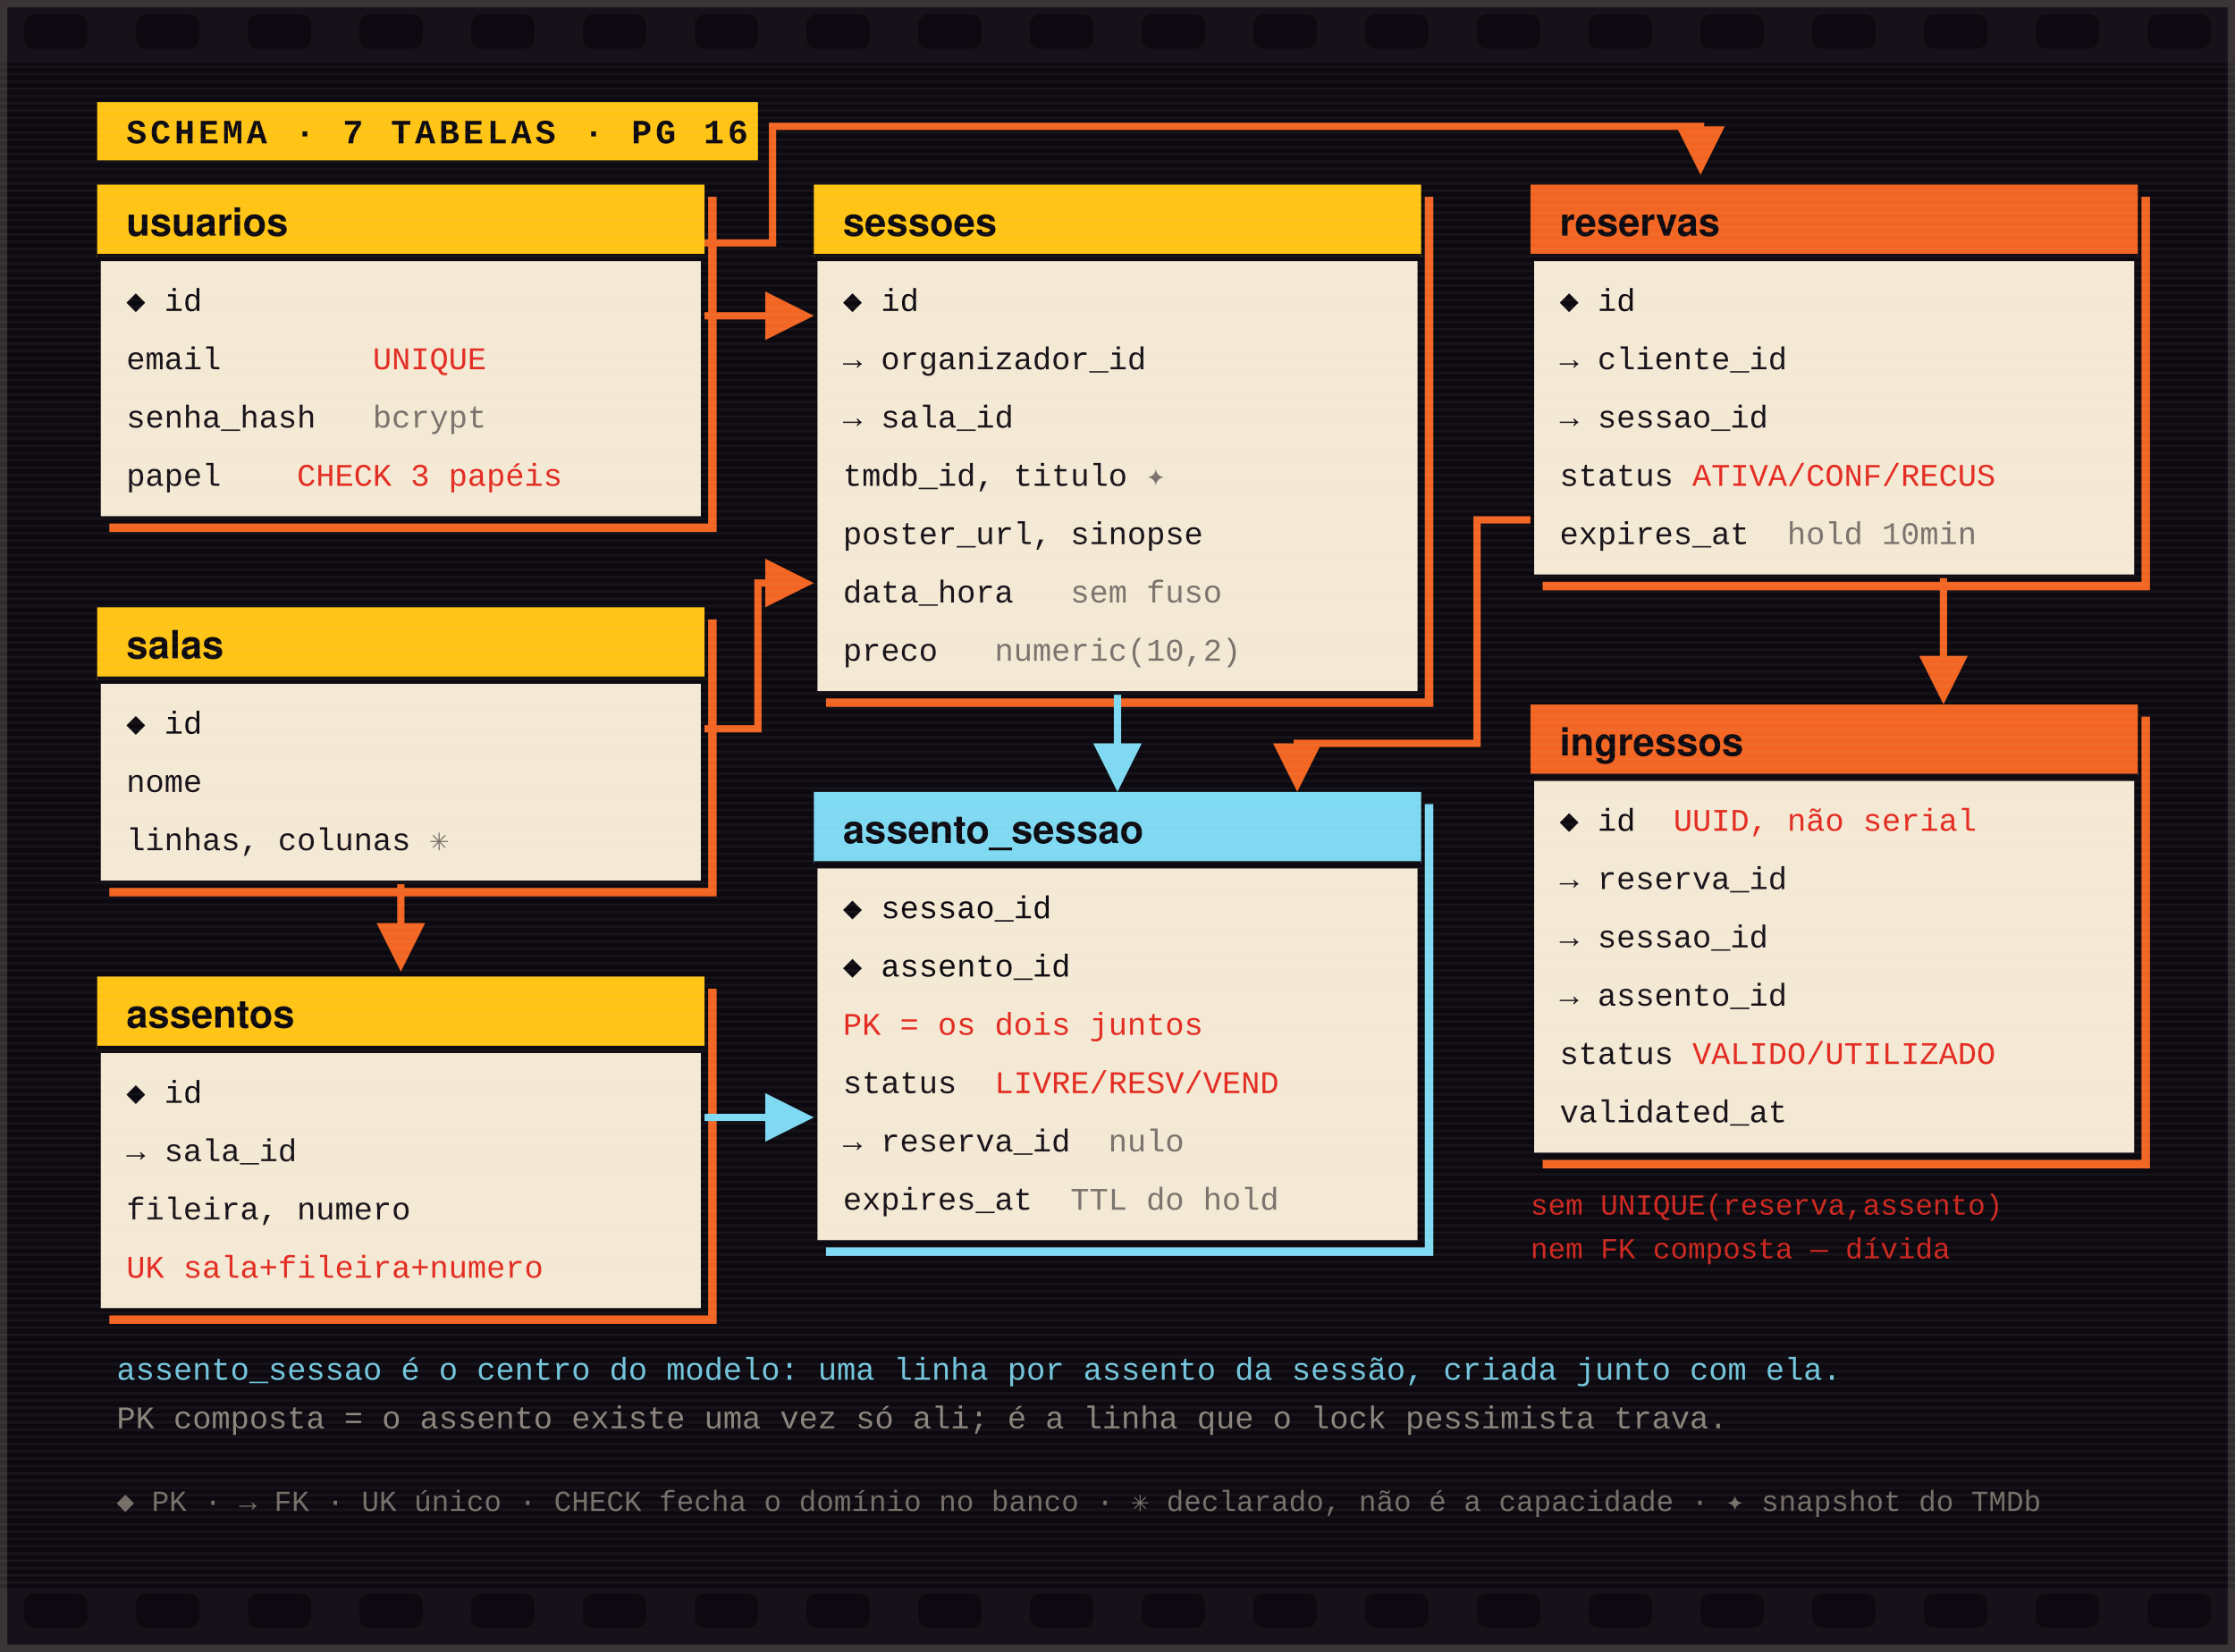
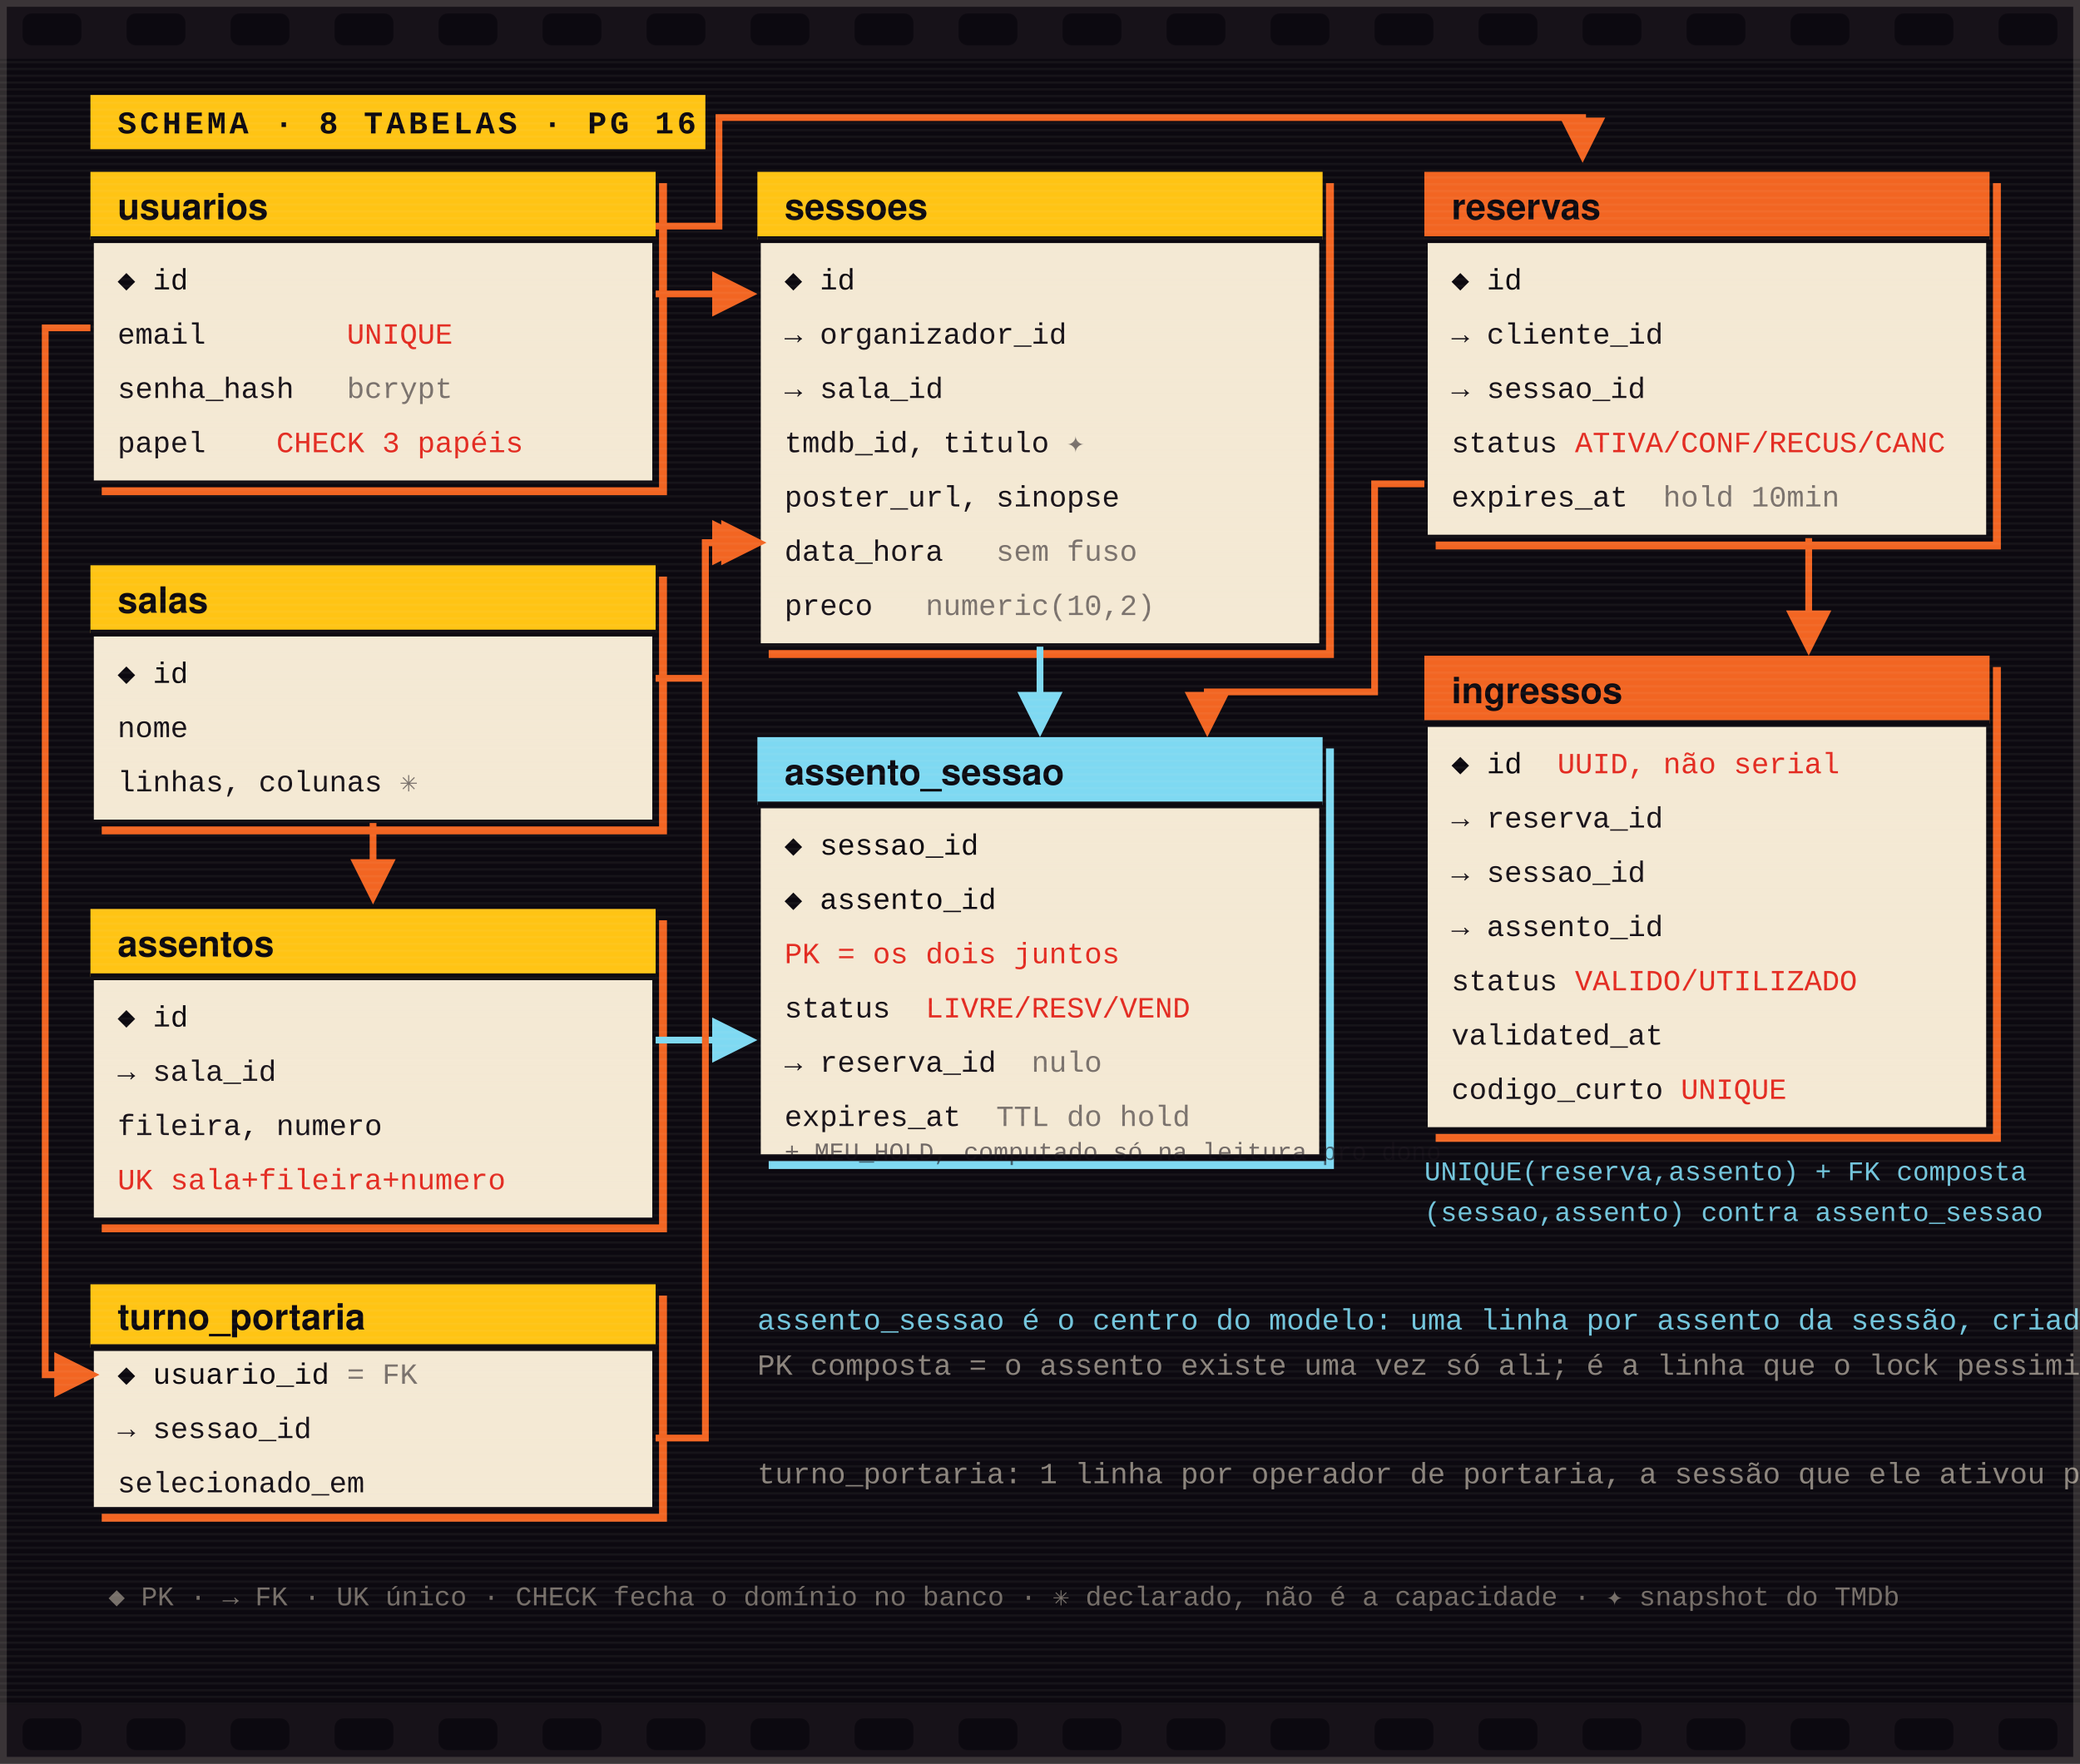
- <svg xmlns="http://www.w3.org/2000/svg" viewBox="0 0 920 680" width="920" height="680" role="img" aria-label="Modelo de dados: sete tabelas. usuarios (papel com CHECK de 3 papéis) referencia sessoes como organizador e reservas como cliente; salas tem assentos e abriga sessoes; assento_sessao tem PK composta de sessao_id e assento_id, status LIVRE/RESERVADO/VENDIDO, reserva_id nulo e expires_at do hold; reservas tem status ATIVA/CONFIRMADA/RECUSADA e expires_at de 10 minutos; ingressos tem id UUID não sequencial, aponta para reserva, sessao e assento, e status VALIDO ou UTILIZADO">
+ <svg xmlns="http://www.w3.org/2000/svg" viewBox="0 0 920 780" width="920" height="780" role="img" aria-label="Modelo de dados: oito tabelas. usuarios (papel com CHECK de 3 papéis) referencia sessoes como organizador, reservas como cliente e turno_portaria como operador; salas tem assentos e abriga sessoes; assento_sessao tem PK composta de sessao_id e assento_id, status LIVRE/RESERVADO/VENDIDO (mais MEU_HOLD, calculado só na leitura pro dono do hold), reserva_id nulo e expires_at do hold; reservas tem status ATIVA/CONFIRMADA/RECUSADA/CANCELADA e expires_at de 10 minutos; ingressos tem id UUID não sequencial, codigo_curto único, aponta para reserva, sessao e assento, e status VALIDO ou UTILIZADO; turno_portaria guarda a sessão ativa de cada operador de portaria">
  <defs>
    <pattern id="scan" width="4" height="3" patternUnits="userSpaceOnUse">
      <rect width="4" height="1" fill="#F4E9D4" opacity="0.05" />
    </pattern>
    <pattern id="perf" width="46" height="26" patternUnits="userSpaceOnUse">
      <rect x="10" y="6" width="26" height="14" rx="4" fill="#0C0910" />
    </pattern>
    <marker id="fk" viewBox="0 0 12 12" refX="9" refY="6" markerWidth="8" markerHeight="8" orient="auto">
      <path d="M1 1 L11 6 L1 11 z" fill="#F26522" />
    </marker>
    <marker id="fkCiano" viewBox="0 0 12 12" refX="9" refY="6" markerWidth="8" markerHeight="8" orient="auto">
      <path d="M1 1 L11 6 L1 11 z" fill="#7ED9F2" />
    </marker>
  </defs>
-   <rect width="920" height="680" fill="#0C0910" />
+   <rect width="920" height="780" fill="#0C0910" />
  <rect x="0" y="0" width="920" height="26" fill="#171219" />
  <rect x="0" y="0" width="920" height="26" fill="url(#perf)" />
-   <rect x="0" y="654" width="920" height="26" fill="#171219" />
-   <rect x="0" y="654" width="920" height="26" fill="url(#perf)" />
+   <rect x="0" y="754" width="920" height="26" fill="#171219" />
+   <rect x="0" y="754" width="920" height="26" fill="url(#perf)" />
  <rect x="40" y="42" width="272" height="24" fill="#FFC414" />
-   <text x="52" y="59" font-family="'Courier New', monospace" font-size="14" font-weight="700" letter-spacing="1.5" fill="#0C0910">SCHEMA · 7 TABELAS · PG 16</text>
+   <text x="52" y="59" font-family="'Courier New', monospace" font-size="14" font-weight="700" letter-spacing="1.5" fill="#0C0910">SCHEMA · 8 TABELAS · PG 16</text>
  <g font-family="'Courier New', monospace" font-size="13" xml:space="preserve">
    <rect x="45" y="81" width="250" height="138" fill="#F26522" />
    <rect x="40" y="76" width="250" height="138" fill="#F4E9D4" stroke="#0C0910" stroke-width="3" />
    <rect x="40" y="76" width="250" height="30" fill="#FFC414" />
    <line x1="40" y1="106" x2="290" y2="106" stroke="#0C0910" stroke-width="3" />
    <text x="52" y="97" font-family="'Archivo', Helvetica, Arial, sans-serif" font-size="16" font-weight="700" fill="#0C0910">usuarios</text>
    <text x="52" y="128" fill="#0C0910">◆ id</text>
    <text x="52" y="152" fill="#171219">email<tspan fill="#E32B21">        UNIQUE</tspan>
    </text>
    <text x="52" y="176" fill="#171219">senha_hash<tspan fill="#171219" fill-opacity="0.55">   bcrypt</tspan>
    </text>
    <text x="52" y="200" fill="#171219">papel<tspan fill="#E32B21">    CHECK 3 papéis</tspan>
    </text>
  </g>
  <g font-family="'Courier New', monospace" font-size="13" xml:space="preserve">
    <rect x="45" y="255" width="250" height="114" fill="#F26522" />
    <rect x="40" y="250" width="250" height="114" fill="#F4E9D4" stroke="#0C0910" stroke-width="3" />
    <rect x="40" y="250" width="250" height="30" fill="#FFC414" />
    <line x1="40" y1="280" x2="290" y2="280" stroke="#0C0910" stroke-width="3" />
    <text x="52" y="271" font-family="'Archivo', Helvetica, Arial, sans-serif" font-size="16" font-weight="700" fill="#0C0910">salas</text>
    <text x="52" y="302" fill="#0C0910">◆ id</text>
    <text x="52" y="326" fill="#171219">nome</text>
    <text x="52" y="350" fill="#171219">linhas, colunas<tspan fill="#171219" fill-opacity="0.55"> ✳</tspan>
    </text>
  </g>
  <g font-family="'Courier New', monospace" font-size="13" xml:space="preserve">
    <rect x="45" y="407" width="250" height="138" fill="#F26522" />
    <rect x="40" y="402" width="250" height="138" fill="#F4E9D4" stroke="#0C0910" stroke-width="3" />
    <rect x="40" y="402" width="250" height="30" fill="#FFC414" />
    <line x1="40" y1="432" x2="290" y2="432" stroke="#0C0910" stroke-width="3" />
    <text x="52" y="423" font-family="'Archivo', Helvetica, Arial, sans-serif" font-size="16" font-weight="700" fill="#0C0910">assentos</text>
    <text x="52" y="454" fill="#0C0910">◆ id</text>
    <text x="52" y="478" fill="#171219">→ sala_id</text>
    <text x="52" y="502" fill="#171219">fileira, numero</text>
    <text x="52" y="526" fill="#E32B21">UK sala+fileira+numero</text>
  </g>
  <g font-family="'Courier New', monospace" font-size="13" xml:space="preserve">
+     <rect x="45" y="573" width="250" height="100" fill="#F26522" />
+     <rect x="40" y="568" width="250" height="100" fill="#F4E9D4" stroke="#0C0910" stroke-width="3" />
+     <rect x="40" y="568" width="250" height="28" fill="#FFC414" />
+     <line x1="40" y1="596" x2="290" y2="596" stroke="#0C0910" stroke-width="3" />
+     <text x="52" y="588" font-family="'Archivo', Helvetica, Arial, sans-serif" font-size="16" font-weight="700" fill="#0C0910">turno_portaria</text>
+     <text x="52" y="612" fill="#0C0910">◆ usuario_id<tspan fill="#171219" fill-opacity="0.55"> = FK</tspan>
+     </text>
+     <text x="52" y="636" fill="#171219">→ sessao_id</text>
+     <text x="52" y="660" fill="#171219">selecionado_em</text>
+   </g>
+   <g font-family="'Courier New', monospace" font-size="13" xml:space="preserve">
    <rect x="340" y="81" width="250" height="210" fill="#F26522" />
    <rect x="335" y="76" width="250" height="210" fill="#F4E9D4" stroke="#0C0910" stroke-width="3" />
    <rect x="335" y="76" width="250" height="30" fill="#FFC414" />
    <line x1="335" y1="106" x2="585" y2="106" stroke="#0C0910" stroke-width="3" />
    <text x="347" y="97" font-family="'Archivo', Helvetica, Arial, sans-serif" font-size="16" font-weight="700" fill="#0C0910">sessoes</text>
    <text x="347" y="128" fill="#0C0910">◆ id</text>
    <text x="347" y="152" fill="#171219">→ organizador_id</text>
    <text x="347" y="176" fill="#171219">→ sala_id</text>
    <text x="347" y="200" fill="#171219">tmdb_id, titulo<tspan fill="#171219" fill-opacity="0.55"> ✦</tspan>
    </text>
    <text x="347" y="224" fill="#171219">poster_url, sinopse</text>
    <text x="347" y="248" fill="#171219">data_hora<tspan fill="#171219" fill-opacity="0.55">   sem fuso</tspan>
    </text>
    <text x="347" y="272" fill="#171219">preco<tspan fill="#171219" fill-opacity="0.55">   numeric(10,2)</tspan>
    </text>
  </g>
  <g font-family="'Courier New', monospace" font-size="13" xml:space="preserve">
    <rect x="340" y="331" width="250" height="186" fill="#7ED9F2" />
    <rect x="335" y="326" width="250" height="186" fill="#F4E9D4" stroke="#0C0910" stroke-width="3" />
    <rect x="335" y="326" width="250" height="30" fill="#7ED9F2" />
    <line x1="335" y1="356" x2="585" y2="356" stroke="#0C0910" stroke-width="3" />
    <text x="347" y="347" font-family="'Archivo', Helvetica, Arial, sans-serif" font-size="16" font-weight="700" fill="#0C0910">assento_sessao</text>
    <text x="347" y="378" fill="#0C0910">◆ sessao_id</text>
    <text x="347" y="402" fill="#0C0910">◆ assento_id</text>
    <text x="347" y="426" fill="#E32B21">PK = os dois juntos</text>
    <text x="347" y="450" fill="#171219">status<tspan fill="#E32B21">  LIVRE/RESV/VEND</tspan>
    </text>
+     <text x="347" y="513" font-family="'Courier New', monospace" font-size="11" fill="#171219" fill-opacity="0.6">+ MEU_HOLD, computado só na leitura pro dono</text>
    <text x="347" y="474" fill="#171219">→ reserva_id<tspan fill="#171219" fill-opacity="0.55">  nulo</tspan>
    </text>
    <text x="347" y="498" fill="#171219">expires_at<tspan fill="#171219" fill-opacity="0.55">  TTL do hold</tspan>
    </text>
  </g>
  <g font-family="'Courier New', monospace" font-size="13" xml:space="preserve">
    <rect x="635" y="81" width="250" height="162" fill="#F26522" />
    <rect x="630" y="76" width="250" height="162" fill="#F4E9D4" stroke="#0C0910" stroke-width="3" />
    <rect x="630" y="76" width="250" height="30" fill="#F26522" />
    <line x1="630" y1="106" x2="880" y2="106" stroke="#0C0910" stroke-width="3" />
    <text x="642" y="97" font-family="'Archivo', Helvetica, Arial, sans-serif" font-size="16" font-weight="700" fill="#0C0910">reservas</text>
    <text x="642" y="128" fill="#0C0910">◆ id</text>
    <text x="642" y="152" fill="#171219">→ cliente_id</text>
    <text x="642" y="176" fill="#171219">→ sessao_id</text>
-     <text x="642" y="200" fill="#171219">status<tspan fill="#E32B21"> ATIVA/CONF/RECUS</tspan>
+     <text x="642" y="200" fill="#171219">status<tspan fill="#E32B21"> ATIVA/CONF/RECUS/CANC</tspan>
    </text>
    <text x="642" y="224" fill="#171219">expires_at<tspan fill="#171219" fill-opacity="0.55">  hold 10min</tspan>
    </text>
  </g>
  <g font-family="'Courier New', monospace" font-size="13" xml:space="preserve">
-     <rect x="635" y="295" width="250" height="186" fill="#F26522" />
-     <rect x="630" y="290" width="250" height="186" fill="#F4E9D4" stroke="#0C0910" stroke-width="3" />
+     <rect x="635" y="295" width="250" height="210" fill="#F26522" />
+     <rect x="630" y="290" width="250" height="210" fill="#F4E9D4" stroke="#0C0910" stroke-width="3" />
    <rect x="630" y="290" width="250" height="30" fill="#F26522" />
    <line x1="630" y1="320" x2="880" y2="320" stroke="#0C0910" stroke-width="3" />
    <text x="642" y="311" font-family="'Archivo', Helvetica, Arial, sans-serif" font-size="16" font-weight="700" fill="#0C0910">ingressos</text>
    <text x="642" y="342" fill="#0C0910">◆ id<tspan fill="#E32B21">  UUID, não serial</tspan>
    </text>
    <text x="642" y="366" fill="#171219">→ reserva_id</text>
    <text x="642" y="390" fill="#171219">→ sessao_id</text>
    <text x="642" y="414" fill="#171219">→ assento_id</text>
    <text x="642" y="438" fill="#171219">status<tspan fill="#E32B21"> VALIDO/UTILIZADO</tspan>
    </text>
    <text x="642" y="462" fill="#171219">validated_at</text>
+     <text x="642" y="486" fill="#171219">codigo_curto<tspan fill="#E32B21"> UNIQUE</tspan>
+     </text>
  </g>
-   <text x="630" y="500" font-family="'Courier New', monospace" font-size="12" fill="#E32B21" fill-opacity="0.9">sem UNIQUE(reserva,assento)</text>
-   <text x="630" y="518" font-family="'Courier New', monospace" font-size="12" fill="#E32B21" fill-opacity="0.9">nem FK composta — dívida</text>
+   <text x="630" y="522" font-family="'Courier New', monospace" font-size="12" fill="#7ED9F2" fill-opacity="0.9">UNIQUE(reserva,assento) + FK composta</text>
+   <text x="630" y="540" font-family="'Courier New', monospace" font-size="12" fill="#7ED9F2" fill-opacity="0.9">(sessao,assento) contra assento_sessao</text>
  <path d="M290 130 H331" fill="none" stroke="#F26522" stroke-width="3" marker-end="url(#fk)" />
  <path d="M290 100 H318 V52 H700 V68" fill="none" stroke="#F26522" stroke-width="3" marker-end="url(#fk)" />
  <path d="M165 364 V396" fill="none" stroke="#F26522" stroke-width="3" marker-end="url(#fk)" />
  <path d="M290 300 H312 V240 H331" fill="none" stroke="#F26522" stroke-width="3" marker-end="url(#fk)" />
  <path d="M290 460 H331" fill="none" stroke="#7ED9F2" stroke-width="3" marker-end="url(#fkCiano)" />
  <path d="M460 286 V322" fill="none" stroke="#7ED9F2" stroke-width="3" marker-end="url(#fkCiano)" />
  <path d="M630 214 H608 V306 H534 V322" fill="none" stroke="#F26522" stroke-width="3" marker-end="url(#fk)" />
  <path d="M800 238 V286" fill="none" stroke="#F26522" stroke-width="3" marker-end="url(#fk)" />
-   <text x="48" y="568" font-family="'Courier New', monospace" font-size="13" fill="#7ED9F2" fill-opacity="0.9">assento_sessao é o centro do modelo: uma linha por assento da sessão, criada junto com ela.</text>
-   <text x="48" y="588" font-family="'Courier New', monospace" font-size="13" fill="#F4E9D4" fill-opacity="0.55">PK composta = o assento existe uma vez só ali; é a linha que o lock pessimista trava.</text>
-   <text x="48" y="622" font-family="'Courier New', monospace" font-size="12" fill="#F4E9D4" fill-opacity="0.45">◆ PK  ·  → FK  ·  UK único  ·  CHECK fecha o domínio no banco  ·  ✳ declarado, não é a capacidade  ·  ✦ snapshot do TMDb</text>
-   <rect x="0" y="26" width="920" height="628" fill="url(#scan)" />
-   <rect x="1.5" y="1.5" width="917" height="677" fill="none" stroke="#F4E9D4" stroke-opacity="0.16" stroke-width="3" />
+   <path d="M40 145 H20 V608 H40" fill="none" stroke="#F26522" stroke-width="3" marker-end="url(#fk)" />
+   <path d="M290 636 H312 V240 H335" fill="none" stroke="#F26522" stroke-width="3" marker-end="url(#fk)" />
+   <text x="335" y="588" font-family="'Courier New', monospace" font-size="13" fill="#7ED9F2" fill-opacity="0.9">assento_sessao é o centro do modelo: uma linha por assento da sessão, criada junto com ela.</text>
+   <text x="335" y="608" font-family="'Courier New', monospace" font-size="13" fill="#F4E9D4" fill-opacity="0.55">PK composta = o assento existe uma vez só ali; é a linha que o lock pessimista trava.</text>
+   <text x="335" y="656" font-family="'Courier New', monospace" font-size="13" fill="#F4E9D4" fill-opacity="0.55">turno_portaria: 1 linha por operador de portaria, a sessão que ele ativou pra validar.</text>
+   <text x="48" y="710" font-family="'Courier New', monospace" font-size="12" fill="#F4E9D4" fill-opacity="0.45">◆ PK  ·  → FK  ·  UK único  ·  CHECK fecha o domínio no banco  ·  ✳ declarado, não é a capacidade  ·  ✦ snapshot do TMDb</text>
+   <rect x="0" y="26" width="920" height="728" fill="url(#scan)" />
+   <rect x="1.5" y="1.5" width="917" height="777" fill="none" stroke="#F4E9D4" stroke-opacity="0.16" stroke-width="3" />
</svg>
